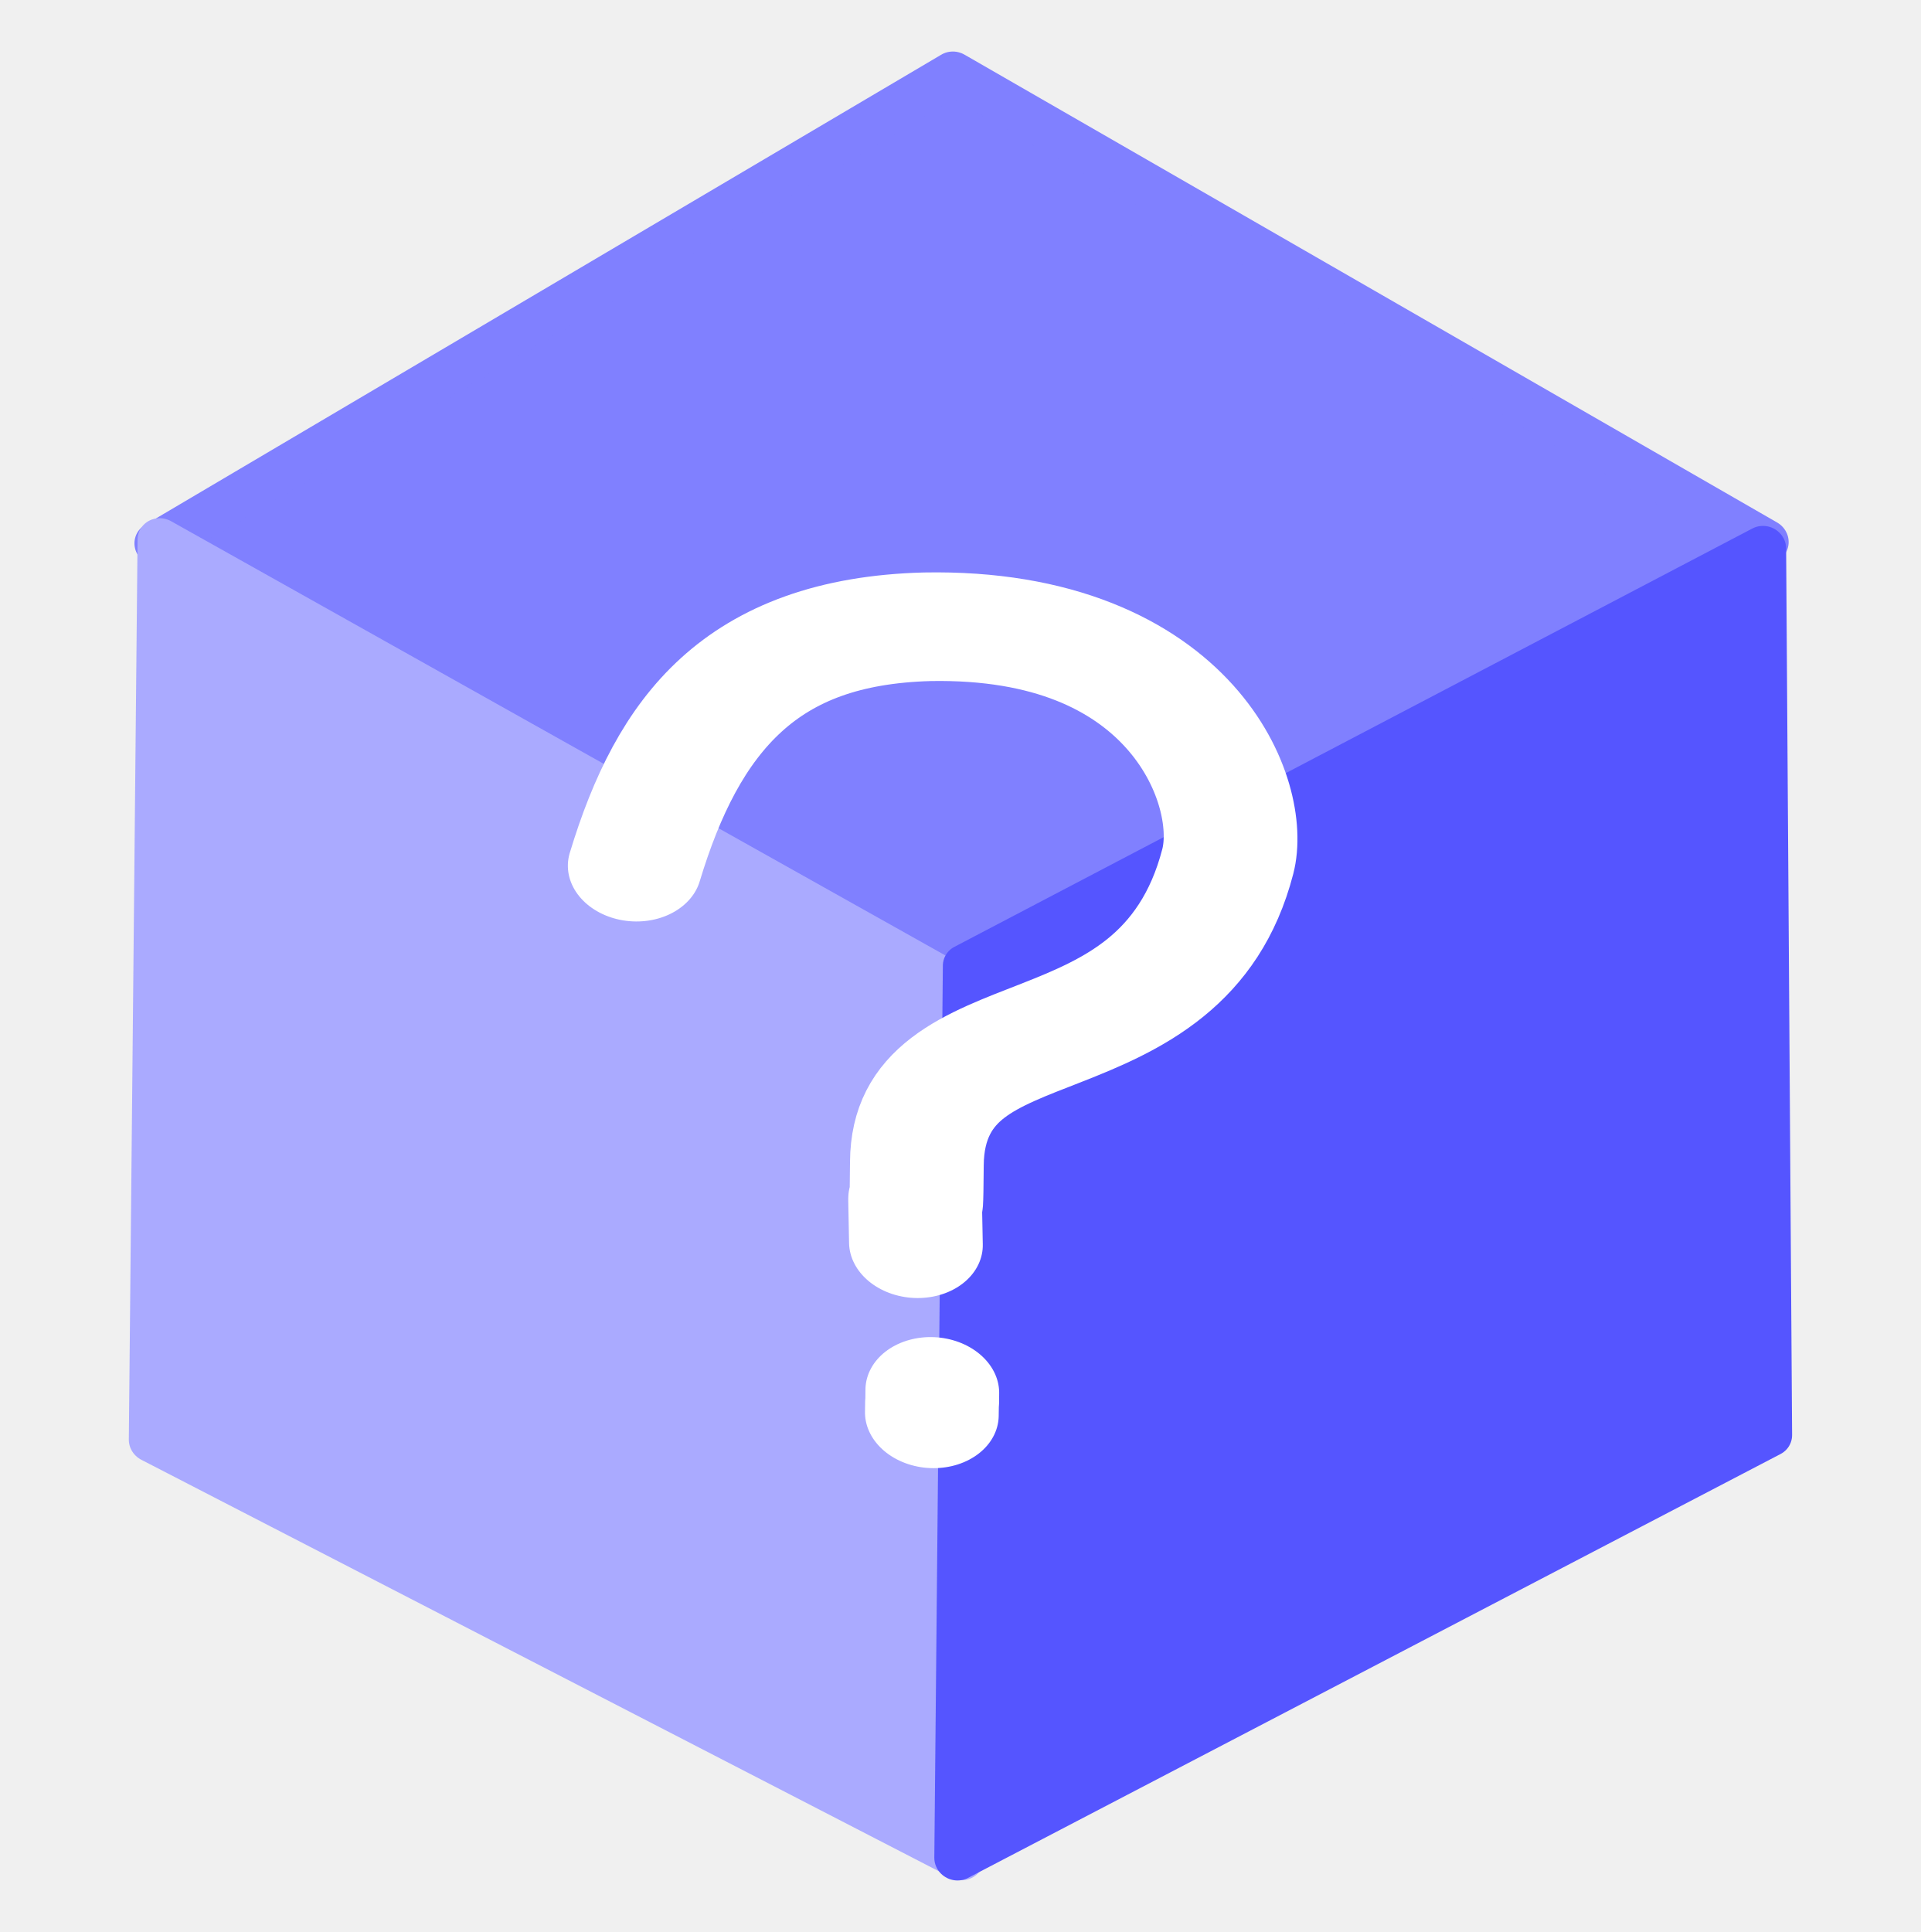
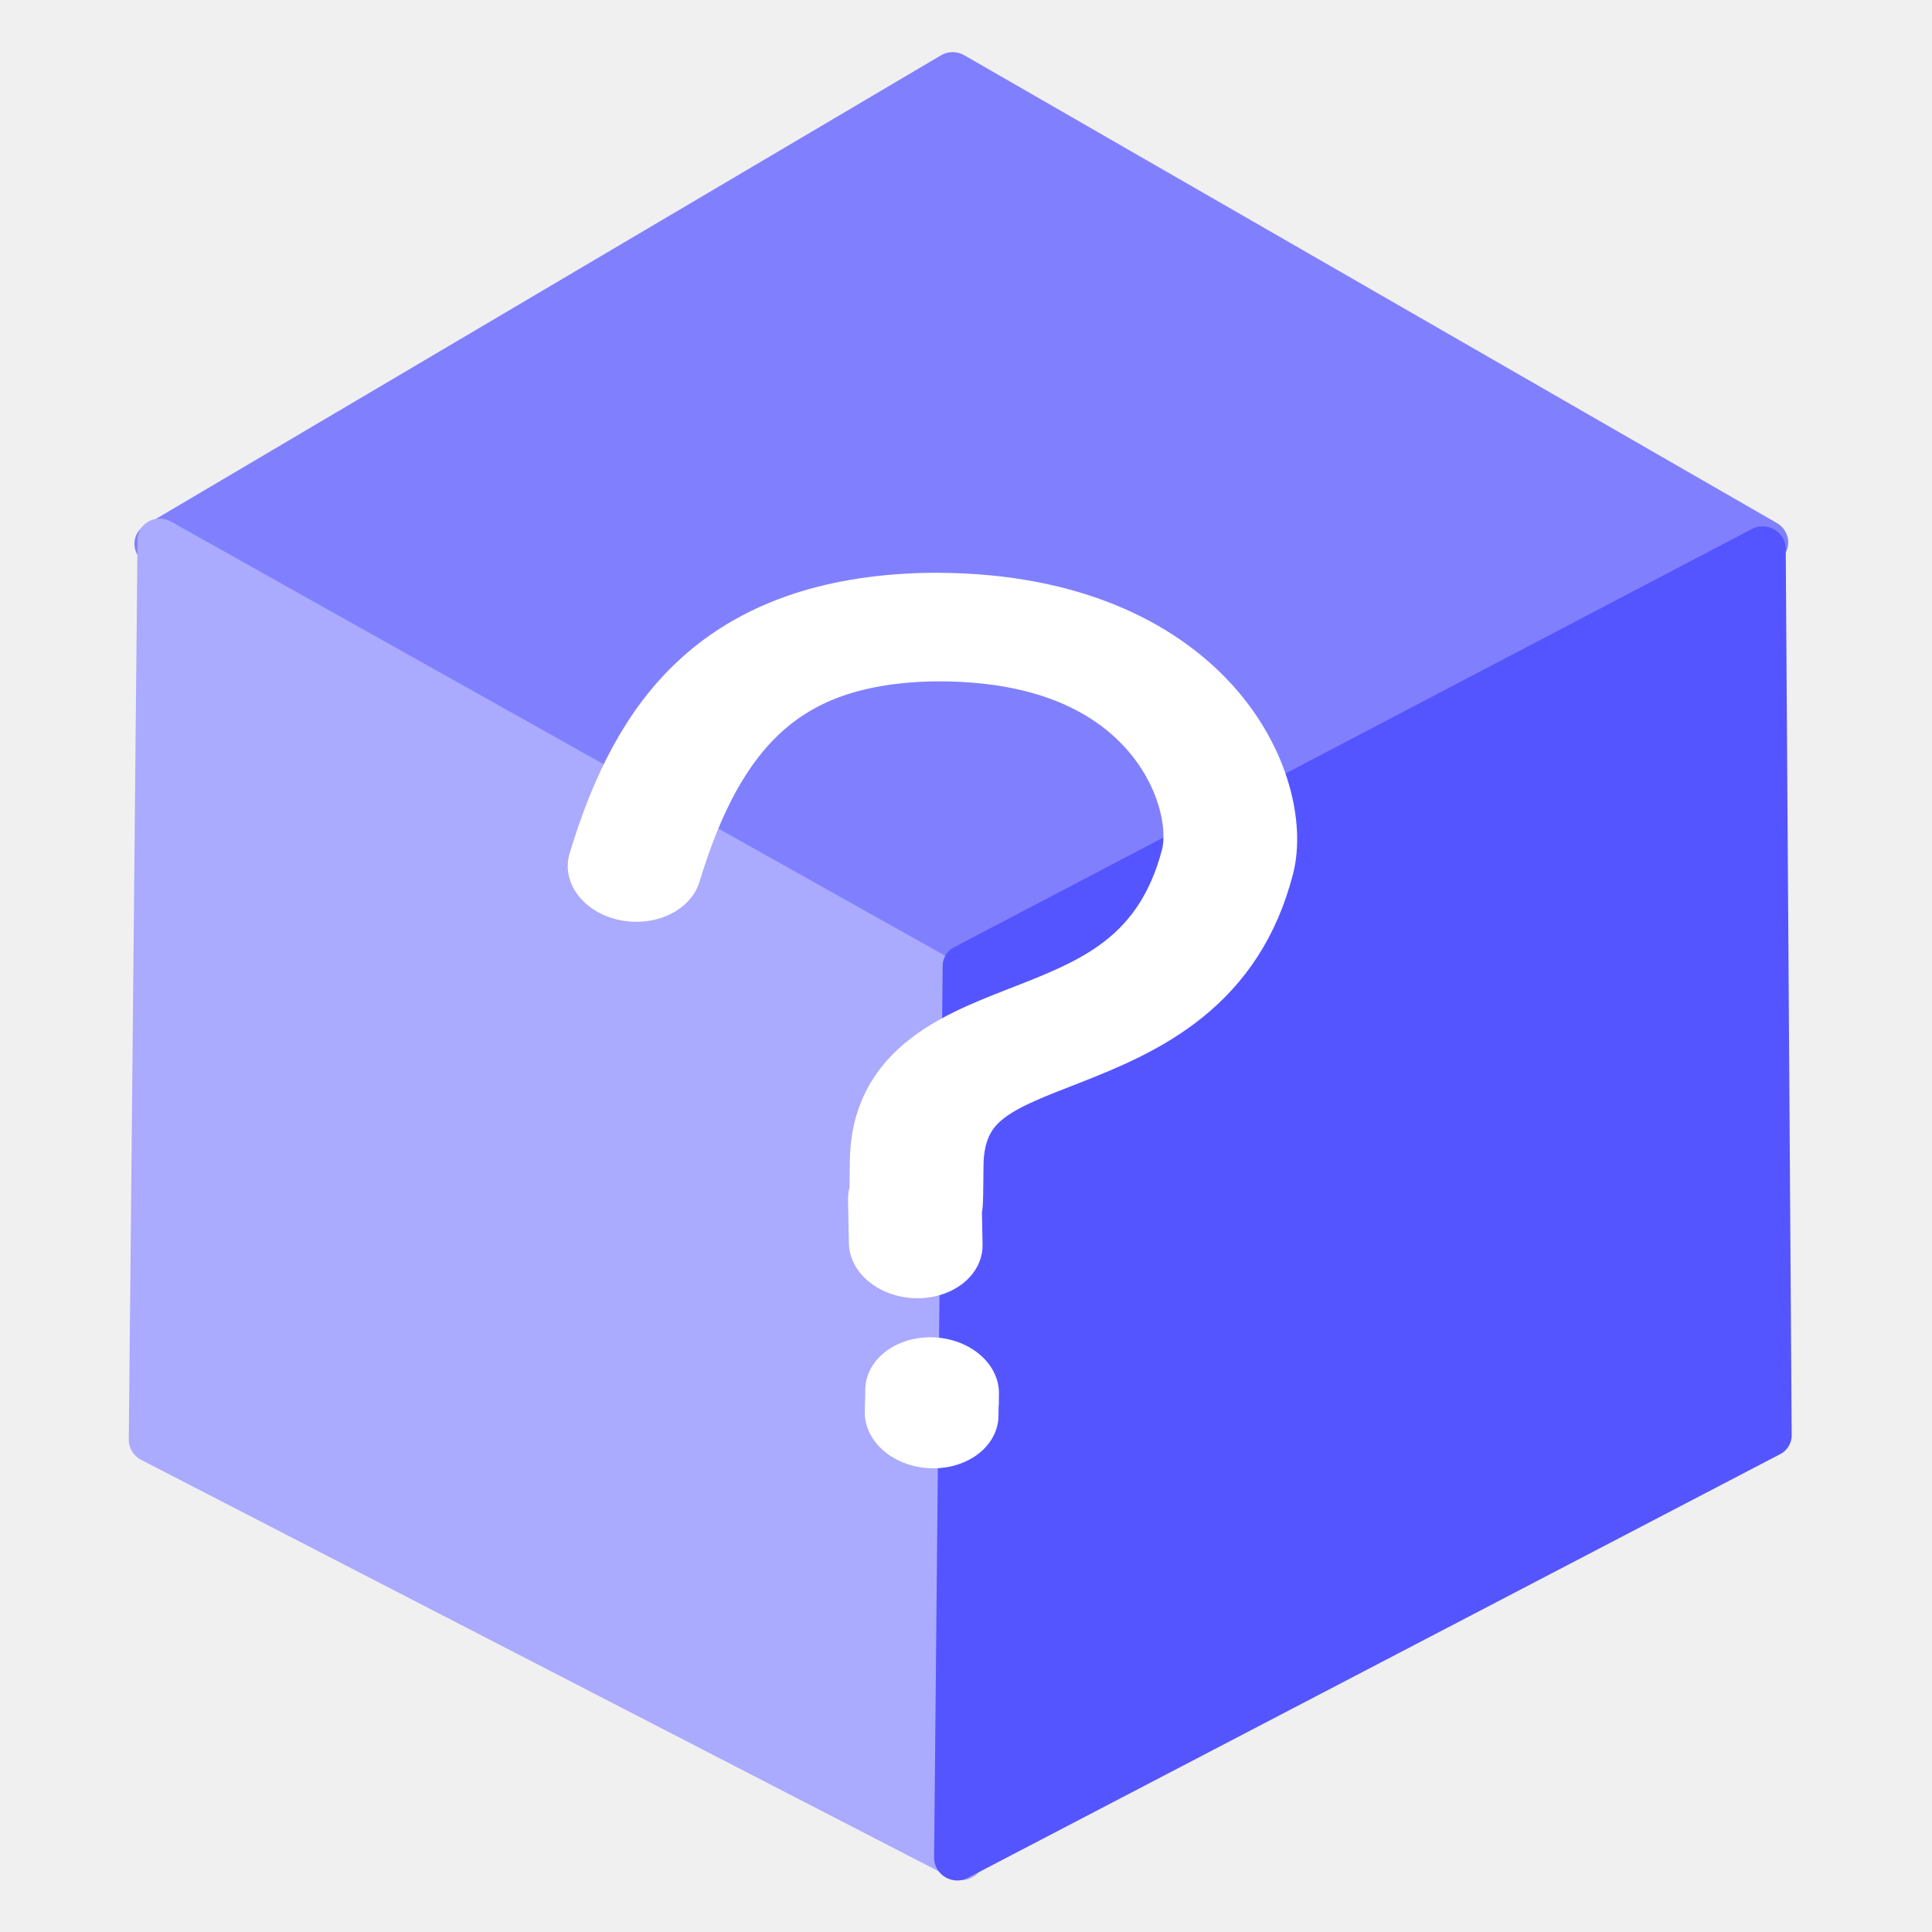
- <svg xmlns="http://www.w3.org/2000/svg" width="74.553mm" height="74.976mm" viewBox="0 0 74.553 74.976" version="1.1" id="svg8">
+ <svg xmlns="http://www.w3.org/2000/svg" width="75mm" height="75mm" viewBox="0 0 75 75" version="1.1" id="svg8">
  <defs id="defs2">
    </defs>
-   <g id="layer1" transform="translate(56.30126,-0.102905)">
+   <g id="layer1" transform="translate(56.30126,-0.07907841)">
    <g id="layer1-2" transform="translate(-182.3736,26.26982)">
      <g id="g896" transform="matrix(0.3108514,-0.2167138,0.2302284,0.3093278,158.764,10.39512)">
        <path id="path892" style="fill:#8080ff;fill-opacity:1;stroke:#8080ff;stroke-width:4.545;stroke-linecap:round;stroke-linejoin:round;stroke-miterlimit:4;stroke-dasharray:none;stroke-opacity:1" d="M 100.438,20.099 62.263,-65.337 -31.965,-72.355 5.237,9.155 Z" />
        <path id="path894" style="fill:#aaaaff;fill-opacity:1;stroke:#aaaaff;stroke-width:4.545;stroke-linecap:round;stroke-linejoin:round;stroke-miterlimit:4;stroke-dasharray:none;stroke-opacity:1" d="M 6.397,9.727 -31.489,-72.474 -87.262,1.359 -46.261,82.498 Z" />
        <path id="path894-4" style="fill:#5555ff;fill-opacity:1;stroke:#5555ff;stroke-width:4.534;stroke-linecap:round;stroke-linejoin:round;stroke-miterlimit:4;stroke-dasharray:none;stroke-opacity:1" d="M 8.638,9.092 99.839,20.494 46.095,94.063 -46.634,82.281 Z" />
        <g id="g973" transform="matrix(1.454894,0.1197901,0.1266366,1.372632,-302.1375,-85.12785)" style="stroke:#ffffff">
          <path id="path965" d="m 196.337,31.662 c 9.156,-7.616 17.429,-10.812 27.025,-4.557 13.752,9.17 9.081,22.531 4.831,26.314 -13.424,11.948 -23.06,-2.707 -30.964,7.851 -4.449,5.943 0.729,-1.311 -3.86,5.109" style="fill:none;stroke:#ffffff;stroke-width:8.692;stroke-linecap:round;stroke-linejoin:miter;stroke-miterlimit:4;stroke-dasharray:none;stroke-opacity:1" />
          <path id="path967" d="m 186.111,77.917 c 1.116,-1.48 0.018,0.013 1.095,-1.428" style="fill:#ffffff;stroke:#ffffff;stroke-width:8.692;stroke-linecap:round;stroke-linejoin:round;stroke-miterlimit:4;stroke-dasharray:none;stroke-opacity:1" />
        </g>
      </g>
    </g>
  </g>
</svg>
